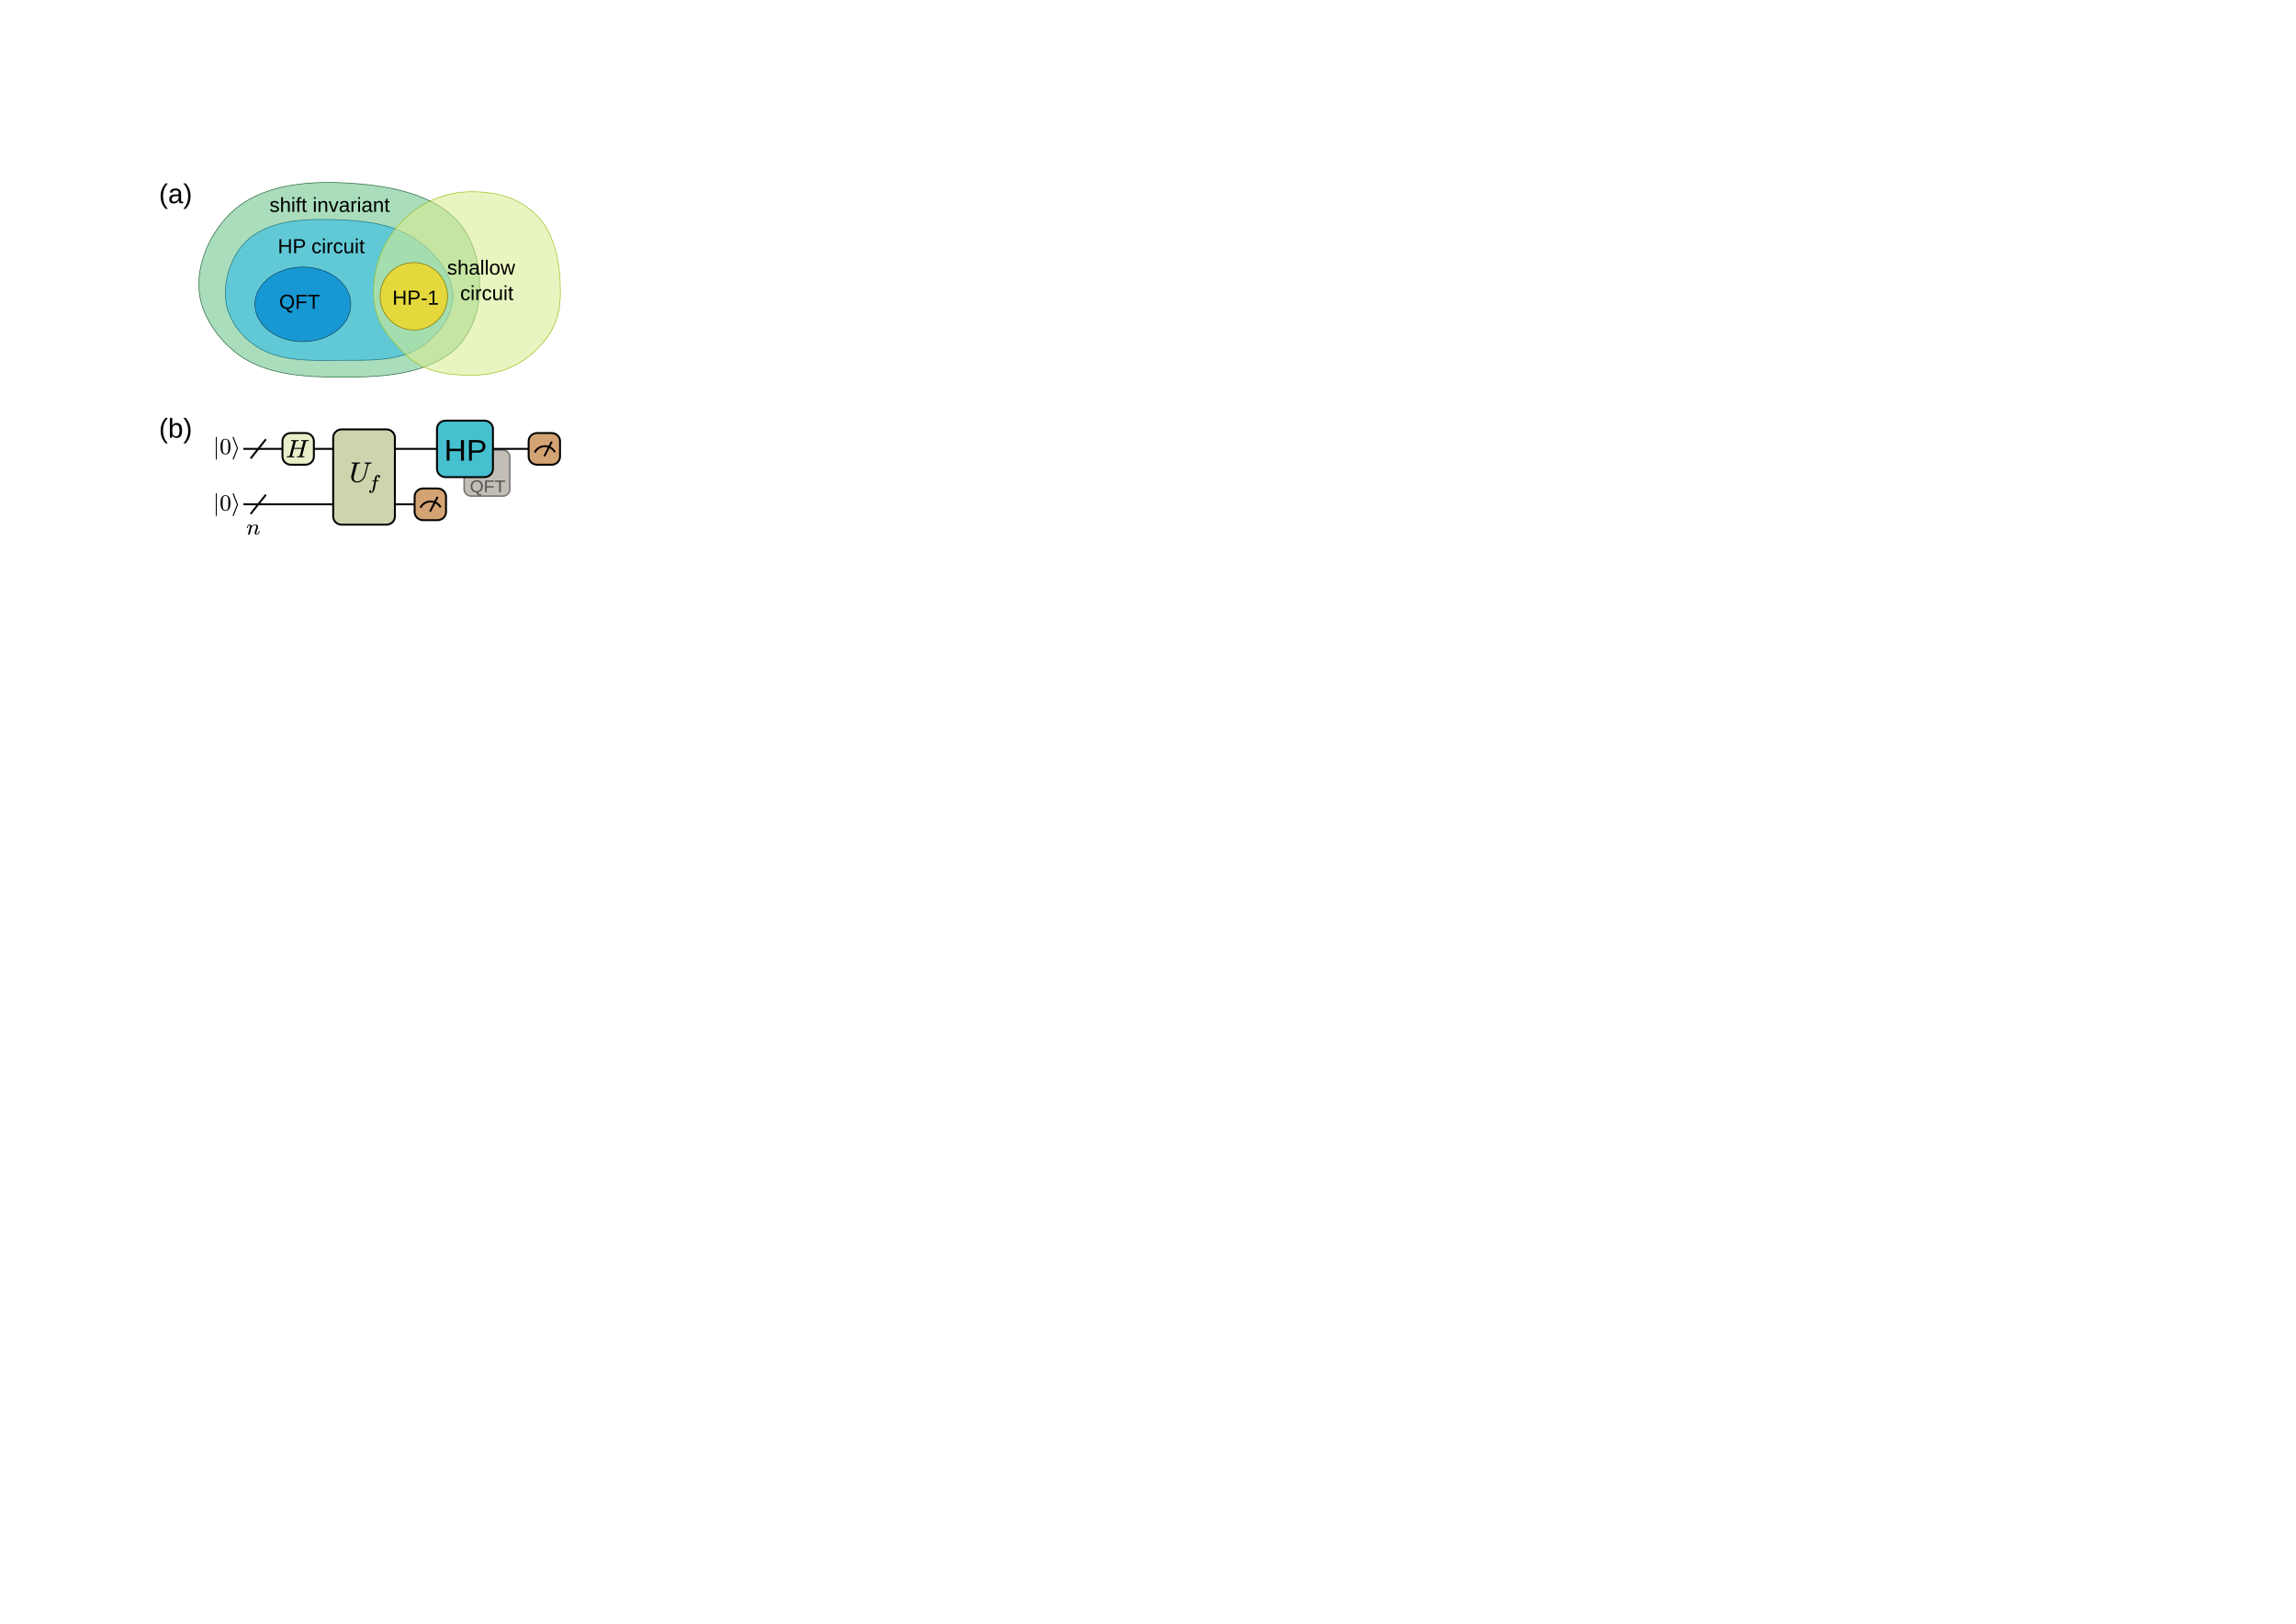
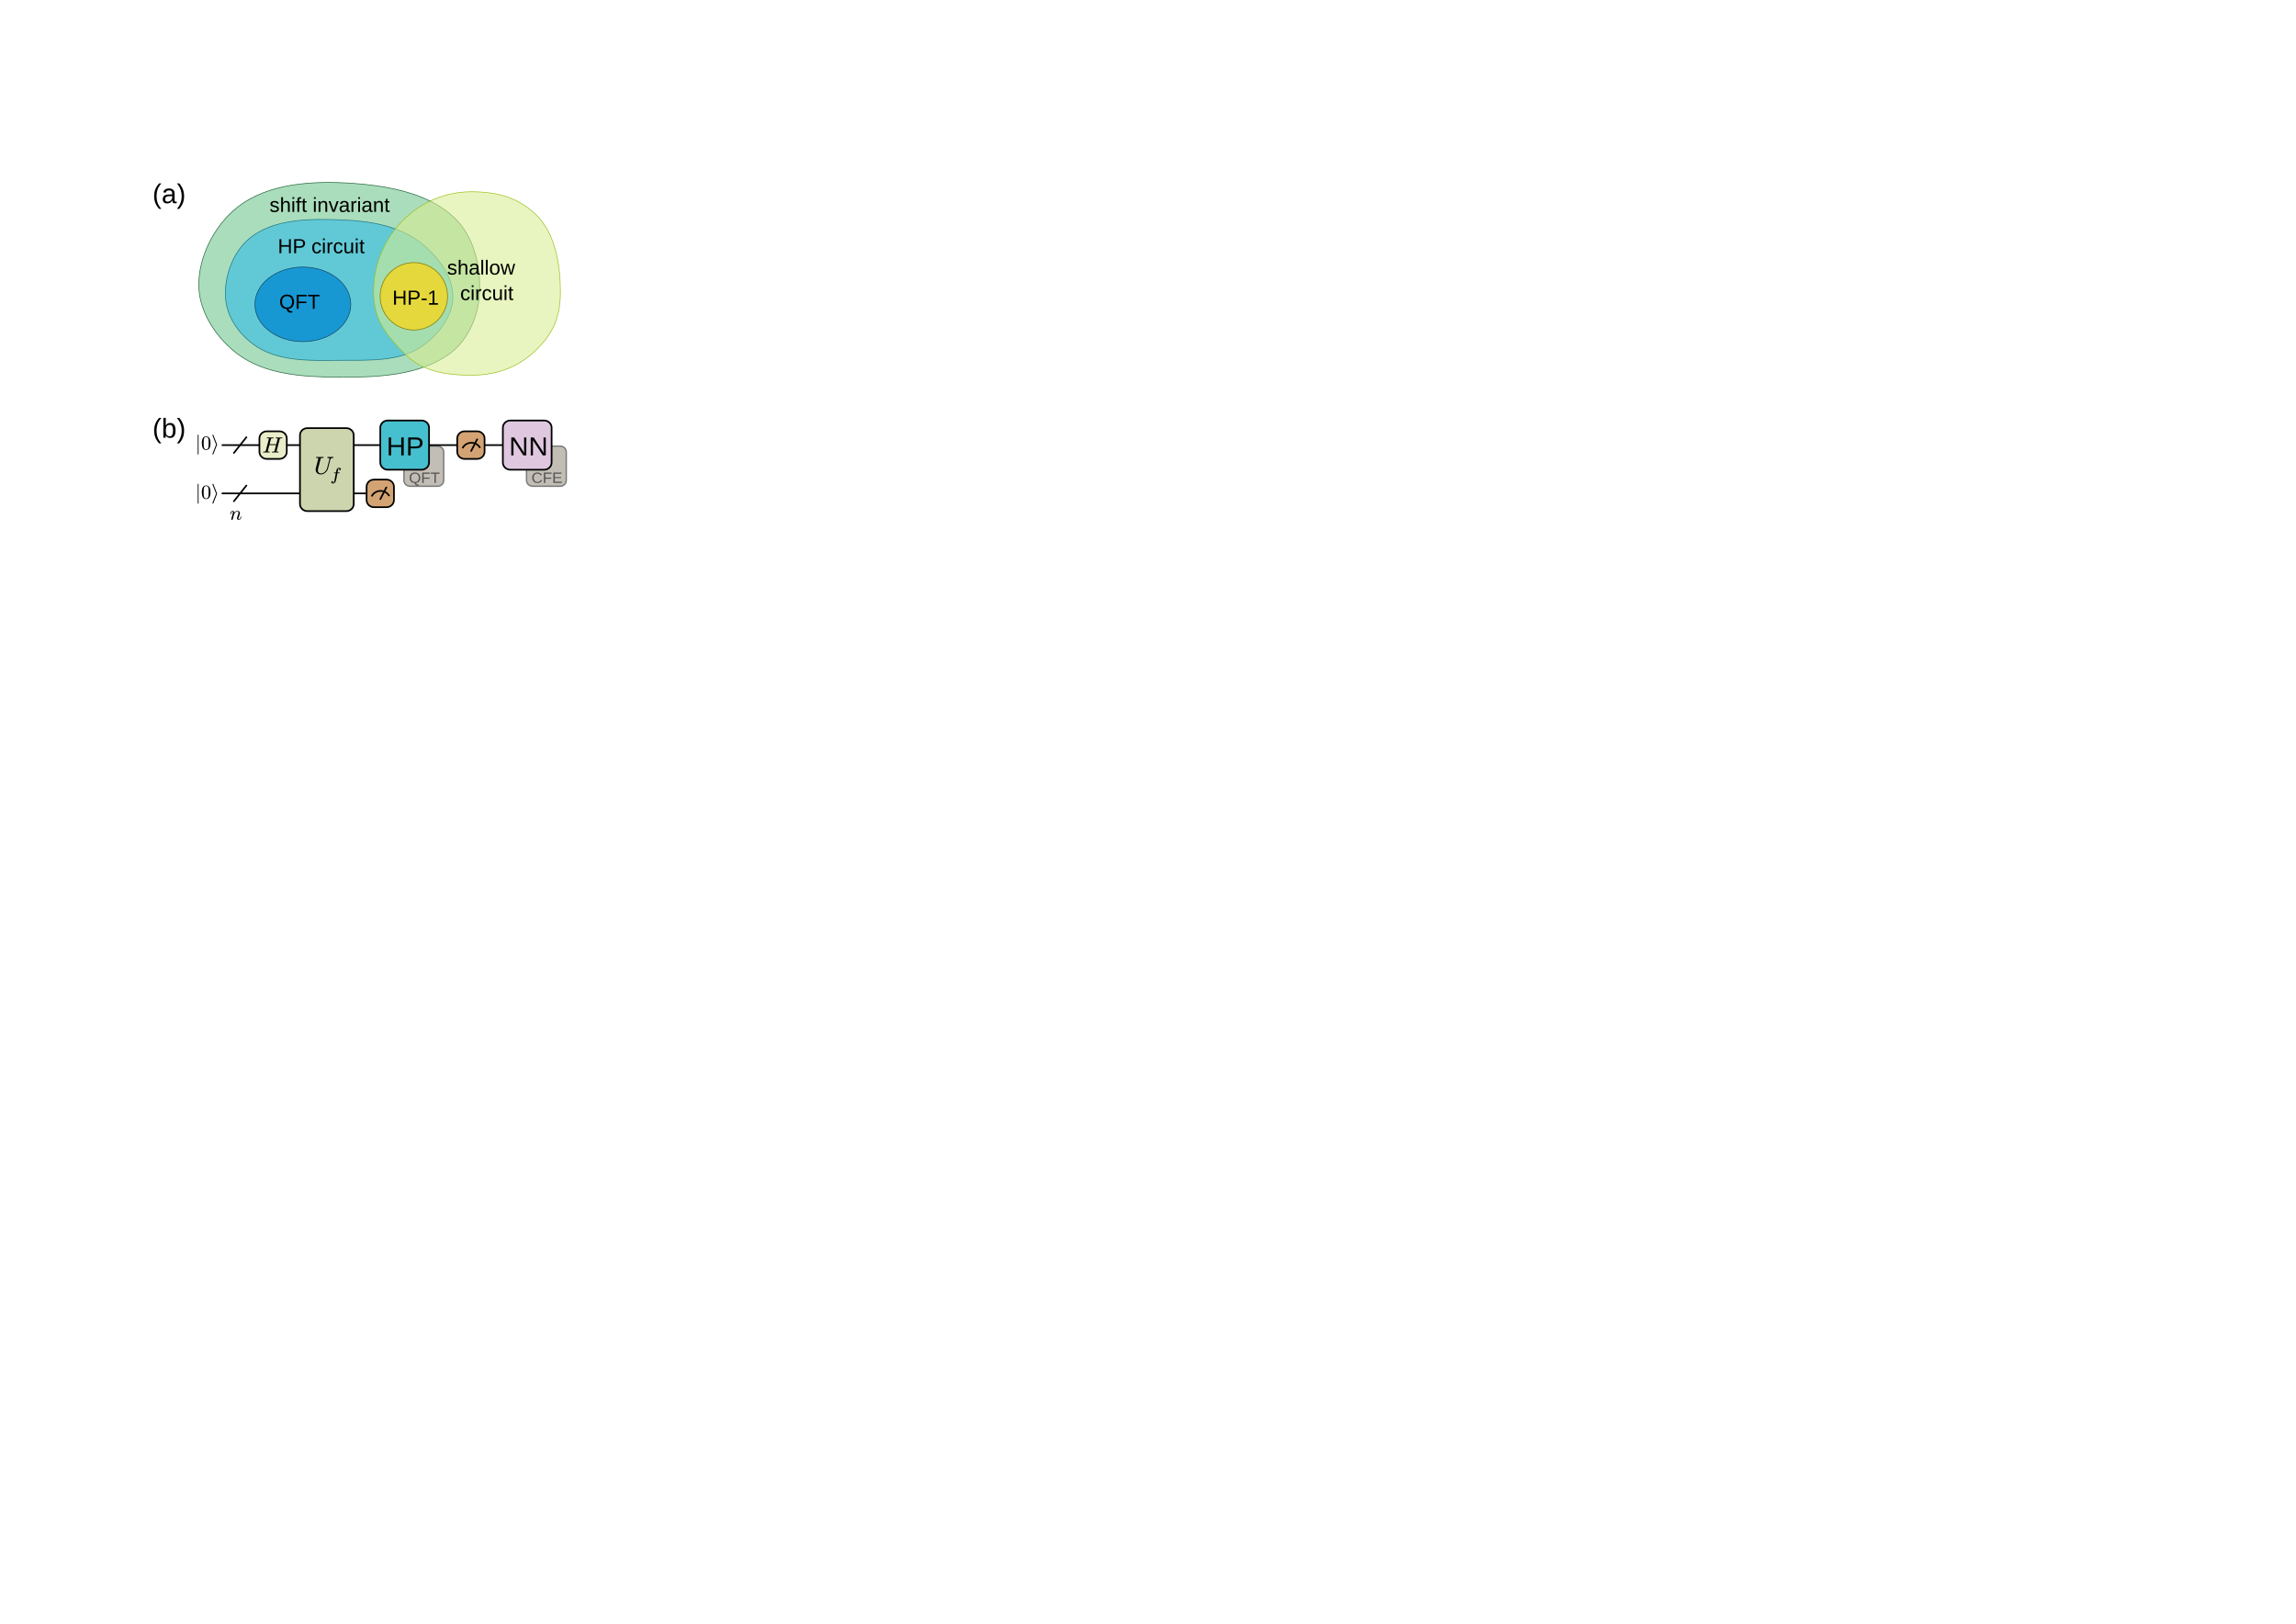
<svg xmlns="http://www.w3.org/2000/svg" width="297mm" height="210mm" viewBox="0 0 297 210" version="1.1" id="svg1" xml:space="preserve">
  <defs id="defs1">
    <rect x="44.901" y="72.125" width="240.77" height="224.86" id="rect1" />
  </defs>
  <g id="layer5" />
  <g id="layer4" style="display:inline">
-     <text xml:space="preserve" style="font-style:normal;font-variant:normal;font-weight:normal;font-stretch:normal;font-size:3.528px;font-family:Arial;-inkscape-font-specification:Arial;writing-mode:lr-tb;direction:ltr;fill:#000000;fill-opacity:1;stroke:none;stroke-width:0.1;stroke-dasharray:none;stroke-opacity:0.98" x="20.564" y="56.609" id="text43">
-       <tspan id="tspan43" style="fill:#000000;fill-opacity:1;stroke:none;stroke-width:0.1" x="20.564" y="56.609">(b)</tspan>
+     <text xml:space="preserve" style="font-style:normal;font-variant:normal;font-weight:normal;font-stretch:normal;font-size:3.528px;font-family:Arial;-inkscape-font-specification:Arial;writing-mode:lr-tb;direction:ltr;fill:#000000;fill-opacity:1;stroke:none;stroke-width:0.1;stroke-dasharray:none;stroke-opacity:0.98" x="19.722" y="56.609" id="text43">
+       <tspan id="tspan43" style="fill:#000000;fill-opacity:1;stroke:none;stroke-width:0.1" x="19.722" y="56.609">(b)</tspan>
    </text>
-     <rect style="fill:#b6b1a7;fill-opacity:0.833;stroke:#797979;stroke-width:0.204;stroke-opacity:1" id="rect31" width="5.901" height="5.956" x="60.042" y="58.204" rx="0.904" ry="0.869" />
-     <path style="fill:none;stroke:#000000;stroke-width:0.248;stroke-opacity:1" d="m 31.474,58.054 39.371,2e-6" id="path5" />
-     <path style="fill:none;stroke:#000000;stroke-width:0.248;stroke-opacity:1" d="M 31.474,65.224 H 57.097" id="path6" />
-     <rect style="fill:#ccd5ae;fill-opacity:1;stroke:#000000;stroke-width:0.248;stroke-opacity:1" id="rect6" width="7.983" height="12.321" x="43.099" y="55.535" ry="1.056" rx="1.098" />
-     <path style="fill:none;stroke:#000000;stroke-width:0.248;stroke-opacity:1" d="m 34.393,56.812 -1.975,2.485" id="path8" />
-     <path style="fill:none;stroke:#000000;stroke-width:0.248;stroke-opacity:1" d="m 34.393,63.982 -1.975,2.485" id="path9" />
-     <rect style="fill:#e9edc9;fill-opacity:1;stroke:#000000;stroke-width:0.248;stroke-opacity:1" id="rect43" width="4.062" height="4.1" x="36.539" y="56.004" rx="1.098" ry="1.056" />
-     <rect style="fill:#d4a373;fill-opacity:1;stroke:#000000;stroke-width:0.248;stroke-opacity:1" id="rect51" width="4.062" height="4.1" x="53.634" y="63.174" rx="1.098" ry="1.056" />
-     <text xml:space="preserve" style="font-style:normal;font-variant:normal;font-weight:normal;font-stretch:normal;font-size:2.253px;font-family:Arial;-inkscape-font-specification:Arial;writing-mode:lr-tb;direction:ltr;fill:#545454;fill-opacity:1;stroke:none;stroke-width:0.124;stroke-dasharray:none;stroke-opacity:1" x="59.592" y="64.931" id="text31" transform="scale(1.019943,0.9804467)">
-       <tspan id="tspan31" style="font-size:2.253px;fill:#545454;fill-opacity:1;stroke:none;stroke-width:0.124" x="59.592" y="64.931">QFT</tspan>
+     <rect style="fill:#b6b1a7;fill-opacity:0.833;stroke:#797979;stroke-width:0.178;stroke-opacity:1" id="rect31" width="5.141" height="5.189" x="52.253" y="57.698" rx="0.788" ry="0.757" />
+     <path style="fill:none;stroke:#000000;stroke-width:0.216;stroke-opacity:1" d="m 28.676,57.567 36.355,2e-6" id="path5" />
+     <path style="fill:none;stroke:#000000;stroke-width:0.216;stroke-opacity:1" d="M 28.676,63.813 H 50.998" id="path6" />
+     <rect style="fill:#ccd5ae;fill-opacity:1;stroke:#000000;stroke-width:0.216;stroke-opacity:1" id="rect6" width="6.954" height="10.733" x="38.803" y="55.373" ry="0.92" rx="0.957" />
+     <path style="fill:none;stroke:#000000;stroke-width:0.216;stroke-opacity:1" d="m 31.921,56.485 -1.72,2.165" id="path8" />
+     <path style="fill:none;stroke:#000000;stroke-width:0.216;stroke-opacity:1" d="m 31.921,62.731 -1.72,2.165" id="path9" />
+     <rect style="fill:#e9edc9;fill-opacity:1;stroke:#000000;stroke-width:0.216;stroke-opacity:1" id="rect43" width="3.538" height="3.571" x="33.557" y="55.782" rx="0.957" ry="0.92" />
+     <rect style="fill:#d4a373;fill-opacity:1;stroke:#000000;stroke-width:0.216;stroke-opacity:1" id="rect51" width="3.538" height="3.571" x="47.42" y="62.027" rx="0.957" ry="0.92" />
+     <text xml:space="preserve" style="font-style:normal;font-variant:normal;font-weight:normal;font-stretch:normal;font-size:1.963px;font-family:Arial;-inkscape-font-specification:Arial;writing-mode:lr-tb;direction:ltr;fill:#545454;fill-opacity:1;stroke:none;stroke-width:0.108;stroke-dasharray:none;stroke-opacity:1" x="51.862" y="63.698" id="text31" transform="scale(1.019943,0.9804468)">
+       <tspan id="tspan31" style="font-size:1.963px;fill:#545454;fill-opacity:1;stroke:none;stroke-width:0.108" x="51.862" y="63.698">QFT</tspan>
    </text>
-     <rect style="fill:#46bfcf;fill-opacity:1;stroke:#000000;stroke-width:0.25;stroke-opacity:1" id="rect114" width="7.239" height="7.306" x="56.528" y="54.401" rx="1.109" ry="1.066" />
-     <rect style="fill:#d4a373;fill-opacity:1;stroke:#000000;stroke-width:0.248;stroke-opacity:1" id="rect115" width="4.062" height="4.1" x="68.382" y="56.004" rx="1.098" ry="1.056" />
-     <g id="g134" transform="matrix(1.085548,0,0,1.043511,5.899627,-32.03888)">
+     <rect style="fill:#46bfcf;fill-opacity:1;stroke:#000000;stroke-width:0.218;stroke-opacity:1" id="rect114" width="6.306" height="6.365" x="49.192" y="54.385" rx="0.966" ry="0.929" />
+     <rect style="fill:#d4a373;fill-opacity:1;stroke:#000000;stroke-width:0.216;stroke-opacity:1" id="rect115" width="3.538" height="3.571" x="59.144" y="55.782" rx="0.957" ry="0.92" />
+     <g id="g134" transform="matrix(0.9456571,0,0,0.9090373,4.714144,-20.91578)">
      <path style="fill:none;fill-opacity:1;stroke:#000000;stroke-width:0.233;stroke-dasharray:none;stroke-dashoffset:0;stroke-opacity:1" id="path124" d="m 58.28,86.785 a 1.333,1.333 0 0 1 1.19,-0.783 1.333,1.333 0 0 1 1.218,0.739" />
      <path style="fill:none;fill-opacity:1;stroke:#000000;stroke-width:0.233;stroke-dasharray:none;stroke-dashoffset:0;stroke-opacity:1" d="m 60.324,85.429 -0.9,1.824" id="path126" />
    </g>
-     <g id="g135" transform="matrix(1.085548,0,0,1.043511,-8.876443,-24.89092)">
+     <g id="g135" transform="matrix(0.9456571,0,0,0.9090373,-7.03525,-14.68895)">
      <path style="fill:none;fill-opacity:1;stroke:#000000;stroke-width:0.233;stroke-dasharray:none;stroke-dashoffset:0;stroke-opacity:1" id="path134" d="m 58.28,86.785 a 1.333,1.333 0 0 1 1.19,-0.783 1.333,1.333 0 0 1 1.218,0.739" />
      <path style="fill:none;fill-opacity:1;stroke:#000000;stroke-width:0.233;stroke-dasharray:none;stroke-dashoffset:0;stroke-opacity:1" d="m 60.324,85.429 -0.9,1.824" id="path135" />
    </g>
-     <text xml:space="preserve" style="font-style:normal;font-variant:normal;font-weight:normal;font-stretch:normal;font-size:3.922px;font-family:Arial;-inkscape-font-specification:Arial;writing-mode:lr-tb;direction:ltr;fill:#000000;fill-opacity:1;stroke:none;stroke-width:0.124;stroke-dasharray:none;stroke-opacity:1" x="56.325" y="60.762" id="text135" transform="scale(1.019943,0.9804468)">
-       <tspan id="tspan135" style="font-size:3.922px;fill:#000000;fill-opacity:1;stroke:none;stroke-width:0.124" x="56.325" y="60.762">HP</tspan>
+     <text xml:space="preserve" style="font-style:normal;font-variant:normal;font-weight:normal;font-stretch:normal;font-size:3.417px;font-family:Arial;-inkscape-font-specification:Arial;writing-mode:lr-tb;direction:ltr;fill:#000000;fill-opacity:1;stroke:none;stroke-width:0.108;stroke-dasharray:none;stroke-opacity:1" x="49.016" y="60.066" id="text135" transform="scale(1.019943,0.9804468)">
+       <tspan id="tspan135" style="font-size:3.417px;fill:#000000;fill-opacity:1;stroke:none;stroke-width:0.108" x="49.016" y="60.066">HP</tspan>
    </text>
-     <g transform="matrix(1.085548,0,0,1.043511,47.17319,61.78565)" id="g141">
+     <g transform="matrix(0.9456571,0,0,0.9090373,42.35272,60.81788)" id="g141">
      <g transform="matrix(0.352778,0,0,0.352778,-1.84468,-1.8923)" id="g140">
        <g class="typst-text" transform="matrix(1,0,0,-1,0,6.83)" id="g137">
          <g id="g136">
            <path d="m 0,0 m 6.42,6.8 c -0.19,0 -0.83,0.03 -1.02,0.03 -0.15,0 -0.22,-0.08 -0.22,-0.24 0,-0.09 0.07,-0.14 0.21,-0.15 0.43,0 0.64,-0.13 0.64,-0.39 0,-0.06 -0.01,-0.13 -0.03,-0.2 l -0.89,-3.53 C 4.96,1.75 4.67,1.26 4.24,0.84 3.77,0.39 3.25,0.17 2.69,0.17 c -0.74,0 -1.17,0.5 -1.17,1.24 l 0.01,0.09 c 0,0.19 0.03,0.41 0.1,0.67 l 0.96,3.85 c 0.05,0.21 0.14,0.34 0.27,0.39 0.06,0.02 0.23,0.03 0.52,0.03 0.26,0 0.37,0 0.37,0.24 0,0.1 -0.06,0.15 -0.17,0.15 l -1.27,-0.03 -1.27,0.03 c -0.16,0 -0.23,-0.09 -0.23,-0.24 0,-0.07 0.03,-0.12 0.08,-0.13 0.1,-0.01 0.18,-0.02 0.23,-0.02 0.31,-0.01 0.49,-0.03 0.54,-0.04 0.05,-0.01 0.07,-0.04 0.07,-0.09 0,-0.02 -0.01,-0.09 -0.04,-0.2 L 0.74,2.3 c -0.05,-0.19 -0.07,-0.38 -0.07,-0.58 0,-1.15 0.83,-1.94 1.98,-1.94 0.65,0 1.25,0.25 1.8,0.76 C 4.98,1.02 5.32,1.58 5.48,2.23 L 6.36,5.74 C 6.49,6.25 6.77,6.43 7.39,6.44 c 0.14,0.01 0.21,0.09 0.21,0.24 v 0.04 c -0.03,0.07 -0.08,0.11 -0.17,0.11 -0.19,0 -0.82,-0.03 -1.01,-0.03 z" id="path136" />
          </g>
        </g>
        <g class="typst-text" transform="matrix(1,0,0,-1,6.23,9.3)" id="g139">
          <g id="g138">
            <path d="m 0,0 m 4.228,4.41 c 0,0.336 -0.35,0.518 -0.714,0.518 -0.168,0 -0.329,-0.049 -0.483,-0.14 -0.259,-0.154 -0.441,-0.434 -0.532,-0.833 -0.035,-0.168 -0.098,-0.476 -0.175,-0.924 H 1.799 c -0.161,0 -0.252,-0.014 -0.252,-0.175 0,-0.084 0.077,-0.126 0.238,-0.126 H 2.261 L 1.666,-0.518 C 1.582,-0.959 1.428,-1.176 1.211,-1.176 h -0.049 c -0.077,0.007 -0.14,0.028 -0.189,0.049 0.133,0.063 0.259,0.224 0.259,0.385 0,0.168 -0.133,0.287 -0.301,0.287 -0.238,0 -0.42,-0.217 -0.42,-0.455 0,-0.336 0.343,-0.518 0.7,-0.518 0.133,0 0.273,0.042 0.406,0.133 0.182,0.119 0.329,0.287 0.441,0.49 0.175,0.315 0.315,0.784 0.427,1.414 L 2.863,2.73 h 0.658 c 0.168,0 0.252,0.021 0.252,0.182 C 3.773,2.989 3.689,3.031 3.528,3.031 H 2.926 C 3.066,3.808 3.15,4.263 3.185,4.403 3.234,4.585 3.339,4.676 3.514,4.676 H 3.563 C 3.647,4.669 3.717,4.648 3.766,4.627 3.633,4.564 3.507,4.403 3.507,4.242 3.507,4.074 3.64,3.955 3.808,3.955 4.046,3.955 4.228,4.172 4.228,4.41 Z" id="path137" />
          </g>
        </g>
      </g>
    </g>
-     <g transform="matrix(0.9607729,0,0,0.9235677,38.45189,58.03303)" id="g148">
+     <g transform="matrix(0.8369611,0,0,0.8045505,35.22302,57.54886)" id="g148">
      <g transform="matrix(0.352778,0,0,0.352778,-1.55399,-1.20474)" id="g147">
        <g class="typst-text" transform="matrix(1,0,0,-1,0,6.83)" id="g143">
          <g id="g142">
            <path d="m 0,0 m 8.81,6.68 c 0,0.1 -0.06,0.15 -0.18,0.15 l -1.27,-0.03 -1.27,0.03 c -0.16,0 -0.23,-0.09 -0.23,-0.24 0,-0.07 0.03,-0.12 0.08,-0.13 0.1,-0.01 0.18,-0.02 0.23,-0.02 0.31,-0.01 0.48,-0.03 0.53,-0.04 0.05,-0.01 0.08,-0.04 0.08,-0.09 -0.01,-0.03 -0.02,-0.09 -0.04,-0.18 L 6.15,3.75 h -2.94 l 0.58,2.27 c 0.05,0.21 0.14,0.34 0.27,0.39 0.07,0.02 0.24,0.03 0.52,0.03 0.27,0 0.38,0 0.38,0.24 0,0.1 -0.06,0.15 -0.18,0.15 L 3.51,6.8 l -1.28,0.03 c -0.16,0 -0.23,-0.09 -0.23,-0.24 0,-0.07 0.03,-0.12 0.09,-0.13 0.1,-0.01 0.18,-0.02 0.23,-0.02 0.31,-0.01 0.49,-0.03 0.54,-0.04 0.05,-0.01 0.07,-0.04 0.07,-0.09 0,-0.02 -0.01,-0.08 -0.04,-0.18 l -1.33,-5.31 c -0.05,-0.22 -0.15,-0.35 -0.3,-0.4 -0.07,-0.02 -0.25,-0.03 -0.56,-0.03 -0.22,0 -0.31,-0.02 -0.31,-0.24 0,-0.1 0.06,-0.15 0.18,-0.15 l 1.26,0.03 0.63,-0.01 c 0.11,0 0.53,-0.02 0.64,-0.02 0.16,0 0.24,0.08 0.24,0.24 0,0.1 -0.11,0.15 -0.32,0.15 -0.4,0 -0.6,0.04 -0.6,0.13 0,0 0.01,0.03 0.03,0.16 L 3.12,3.36 H 6.05 L 5.38,0.68 c -0.03,-0.15 -0.15,-0.25 -0.35,-0.28 -0.05,-0.01 -0.22,-0.01 -0.51,-0.01 -0.19,0 -0.28,-0.08 -0.28,-0.24 0,-0.1 0.06,-0.15 0.18,-0.15 l 1.26,0.03 0.63,-0.01 c 0.11,0 0.52,-0.02 0.65,-0.02 0.16,0 0.24,0.08 0.24,0.24 0,0.1 -0.11,0.15 -0.32,0.15 -0.41,0 -0.61,0.04 -0.61,0.13 0,0 0.01,0.03 0.03,0.16 L 7.64,6.02 c 0.05,0.21 0.14,0.34 0.27,0.39 0.06,0.02 0.23,0.03 0.52,0.03 0.26,0 0.38,0 0.38,0.24 z" id="path141" />
          </g>
        </g>
      </g>
    </g>
    <text xml:space="preserve" style="font-size:3.175px;font-family:Arial;-inkscape-font-specification:Arial;writing-mode:lr-tb;direction:ltr;fill:#fefae0;fill-opacity:0.75;stroke:#000000;stroke-width:0.1;stroke-dasharray:none;stroke-dashoffset:0;stroke-opacity:1" x="94.655" y="91.083" id="text155">
      <tspan id="tspan155" style="stroke-width:0.1" x="94.655" y="91.083" />
    </text>
    <text xml:space="preserve" style="font-style:normal;font-variant:normal;font-weight:normal;font-stretch:normal;font-size:3.175px;font-family:Arial;-inkscape-font-specification:Arial;writing-mode:lr-tb;direction:ltr;fill:#000000;fill-opacity:1;stroke:none;stroke-width:0.1;stroke-dasharray:none;stroke-opacity:1" x="93.744" y="78.916" id="text156">
      <tspan id="tspan156" style="font-size:3.175px;fill:#000000;fill-opacity:1;stroke:none;stroke-width:0.1" x="93.744" y="78.916" />
    </text>
-     <g transform="matrix(1.085548,0,0,1.043511,29.1702,57.97671)" id="g22">
+     <g transform="matrix(0.9456571,0,0,0.9090373,26.66971,57.49979)" id="g22">
      <g transform="matrix(0.352778,0,0,0.352778,-1.49154,-1.22202)" id="g21">
        <g class="typst-text" transform="matrix(1,0,0,-1,0,5.464)" id="g16">
          <g id="g15">
            <path d="m 0,0 m 1.112,-2 c 0.104,0 0.16,0.064 0.16,0.192 v 7.616 c 0,0.128 -0.056,0.192 -0.16,0.192 -0.104,0 -0.16,-0.064 -0.16,-0.192 v -7.616 C 0.952,-1.936 1.008,-2 1.112,-2 Z" id="path15" />
          </g>
        </g>
        <g class="typst-text" transform="matrix(1,0,0,-1,2.224,5.464)" id="g18">
          <g id="g17">
            <path d="m 0,0 m 1.992,-0.176 c 1.128,0 1.688,0.912 1.688,2.736 0,1.224 -0.256,2.04 -0.76,2.44 -0.28,0.216 -0.592,0.328 -0.92,0.328 -1.128,0 -1.688,-0.92 -1.688,-2.768 0,-1.472 0.392,-2.736 1.68,-2.736 z M 2.888,4.192 c 0.056,-0.28 0.08,-0.792 0.08,-1.536 0,-0.736 -0.032,-1.28 -0.088,-1.632 C 2.776,0.384 2.48,0.064 1.992,0.064 c -0.184,0 -0.368,0.072 -0.536,0.208 -0.216,0.184 -0.344,0.56 -0.4,1.136 -0.024,0.2 -0.032,0.616 -0.032,1.248 0,0.696 0.024,1.184 0.064,1.448 0.072,0.44 0.216,0.72 0.44,0.84 0.176,0.096 0.328,0.144 0.464,0.144 0.52,0 0.808,-0.424 0.896,-0.896 z" id="path16" />
          </g>
        </g>
        <g class="typst-text" transform="matrix(1,0,0,-1,6.224,5.464)" id="g20">
          <g id="g19">
            <path d="m 0,0 m 2.224,1.936 c 0.008,0.016 0.008,0.04 0.008,0.064 0,0.024 0,0.048 -0.008,0.064 L 0.784,5.88 c -0.032,0.08 -0.088,0.12 -0.176,0.12 -0.12,0 -0.184,-0.064 -0.184,-0.192 0,-0.024 0,-0.048 0.008,-0.064 L 1.848,2 0.432,-1.736 c -0.008,-0.016 -0.008,-0.04 -0.008,-0.072 0,-0.128 0.064,-0.192 0.184,-0.192 0.088,0 0.144,0.04 0.176,0.12 z" id="path18" />
          </g>
        </g>
      </g>
    </g>
-     <g transform="matrix(1.085548,0,0,1.043511,29.1702,65.26852)" id="g30">
+     <g transform="matrix(0.9456571,0,0,0.9090373,26.66971,63.85193)" id="g30">
      <g transform="matrix(0.352778,0,0,0.352778,-1.49154,-1.22202)" id="g29">
        <g class="typst-text" transform="matrix(1,0,0,-1,0,5.464)" id="g24">
          <g id="g23">
            <path d="m 0,0 m 1.112,-2 c 0.104,0 0.16,0.064 0.16,0.192 v 7.616 c 0,0.128 -0.056,0.192 -0.16,0.192 -0.104,0 -0.16,-0.064 -0.16,-0.192 v -7.616 C 0.952,-1.936 1.008,-2 1.112,-2 Z" id="path23" />
          </g>
        </g>
        <g class="typst-text" transform="matrix(1,0,0,-1,2.224,5.464)" id="g26">
          <g id="g25">
            <path d="m 0,0 m 1.992,-0.176 c 1.128,0 1.688,0.912 1.688,2.736 0,1.224 -0.256,2.04 -0.76,2.44 -0.28,0.216 -0.592,0.328 -0.92,0.328 -1.128,0 -1.688,-0.92 -1.688,-2.768 0,-1.472 0.392,-2.736 1.68,-2.736 z M 2.888,4.192 c 0.056,-0.28 0.08,-0.792 0.08,-1.536 0,-0.736 -0.032,-1.28 -0.088,-1.632 C 2.776,0.384 2.48,0.064 1.992,0.064 c -0.184,0 -0.368,0.072 -0.536,0.208 -0.216,0.184 -0.344,0.56 -0.4,1.136 -0.024,0.2 -0.032,0.616 -0.032,1.248 0,0.696 0.024,1.184 0.064,1.448 0.072,0.44 0.216,0.72 0.44,0.84 0.176,0.096 0.328,0.144 0.464,0.144 0.52,0 0.808,-0.424 0.896,-0.896 z" id="path24" />
          </g>
        </g>
        <g class="typst-text" transform="matrix(1,0,0,-1,6.224,5.464)" id="g28">
          <g id="g27">
            <path d="m 0,0 m 2.224,1.936 c 0.008,0.016 0.008,0.04 0.008,0.064 0,0.024 0,0.048 -0.008,0.064 L 0.784,5.88 c -0.032,0.08 -0.088,0.12 -0.176,0.12 -0.12,0 -0.184,-0.064 -0.184,-0.192 0,-0.024 0,-0.048 0.008,-0.064 L 1.848,2 0.432,-1.736 c -0.008,-0.016 -0.008,-0.04 -0.008,-0.072 0,-0.128 0.064,-0.192 0.184,-0.192 0.088,0 0.144,0.04 0.176,0.12 z" id="path26" />
          </g>
        </g>
      </g>
    </g>
-     <text xml:space="preserve" transform="scale(0.2645833)" id="text1" style="fill:#d3bddf;text-orientation:auto;stroke-width:0.227;font-size:8px;text-align:center;stroke:#9a244f;writing-mode:lr-tb;direction:ltr;white-space:pre;shape-inside:url(#rect1)" />
+     <text xml:space="preserve" transform="scale(0.2645833)" id="text1" style="font-size:8px;text-align:center;writing-mode:lr-tb;direction:ltr;white-space:pre;shape-inside:url(#rect1);display:inline;fill:#d3bddf;stroke:#9a244f;stroke-width:0.227" />
+     <rect style="fill:#b6b1a7;fill-opacity:0.833;stroke:#797979;stroke-width:0.178;stroke-opacity:1" id="rect4" width="5.141" height="5.189" x="68.109" y="57.698" rx="0.788" ry="0.757" />
+     <text xml:space="preserve" style="font-style:normal;font-variant:normal;font-weight:normal;font-stretch:normal;font-size:1.963px;font-family:Arial;-inkscape-font-specification:Arial;writing-mode:lr-tb;direction:ltr;fill:#545454;fill-opacity:1;stroke:none;stroke-width:0.108;stroke-dasharray:none;stroke-opacity:1" x="67.408" y="63.698" id="text4" transform="scale(1.019943,0.9804468)">
+       <tspan id="tspan4" style="font-size:1.963px;fill:#545454;fill-opacity:1;stroke:none;stroke-width:0.108" x="67.408" y="63.698">CFE</tspan>
+     </text>
+     <rect style="fill:#dfc8df;fill-opacity:1;stroke:#000000;stroke-width:0.218;stroke-opacity:1" id="rect5" width="6.306" height="6.365" x="65.048" y="54.385" rx="0.966" ry="0.929" />
+     <text xml:space="preserve" style="font-style:normal;font-variant:normal;font-weight:normal;font-stretch:normal;font-size:3.417px;font-family:Arial;-inkscape-font-specification:Arial;writing-mode:lr-tb;direction:ltr;fill:#000000;fill-opacity:1;stroke:none;stroke-width:0.108;stroke-dasharray:none;stroke-opacity:1" x="64.562" y="60.066" id="text5" transform="scale(1.019943,0.9804468)">
+       <tspan id="tspan5" style="font-size:3.417px;fill:#000000;fill-opacity:1;stroke:none;stroke-width:0.108" x="64.562" y="60.066">NN</tspan>
+     </text>
+     <text xml:space="preserve" style="font-style:normal;font-variant:normal;font-weight:normal;font-stretch:normal;font-size:1.963px;font-family:Arial;-inkscape-font-specification:Arial;writing-mode:lr-tb;direction:ltr;fill:#545454;fill-opacity:1;stroke:none;stroke-width:0.108;stroke-dasharray:none;stroke-opacity:1" x="67.408" y="63.698" id="text9" transform="scale(1.019943,0.9804468)">
+       <tspan id="tspan9" style="font-size:1.963px;fill:#545454;fill-opacity:1;stroke:none;stroke-width:0.108" x="67.408" y="63.698" />
+     </text>
  </g>
  <g id="layer3" />
  <g id="layer2" style="display:inline" />
  <g id="layer1">
    <path id="path1" style="fill:#76c893;fill-opacity:0.62;stroke:#2a6940;stroke-width:0.086;stroke-opacity:1" d="m 61.962,38.661 c -0.276,2.602 -1.55,5.373 -3.632,6.958 -3.992,3.039 -9.7,3.19 -14.717,3.162 -4.348,-0.025 -9.2,-0.332 -12.721,-2.883 -2.714,-1.966 -5.008,-5.278 -5.165,-8.626 -0.182,-3.868 1.958,-8.096 5.006,-10.484 3.983,-3.121 9.817,-3.43 14.865,-3.075 4.796,0.337 10.306,1.343 13.577,4.867 2.372,2.556 3.156,6.615 2.788,10.082 z" />
    <path id="path2" style="fill:#34bce5;fill-opacity:0.62;stroke:#227782;stroke-width:0.087;stroke-opacity:1" d="m 58.587,38.429 c -0.038,2.556 -2.01,5.045 -4.144,6.453 -2.889,1.906 -6.78,1.7 -10.241,1.719 -3.677,0.02 -7.781,0.245 -10.897,-1.706 -2.02,-1.265 -3.768,-3.509 -4.078,-5.871 -0.373,-2.837 0.745,-6.205 2.91,-8.075 3.172,-2.741 8.137,-2.673 12.326,-2.499 3.416,0.142 7.14,0.78 9.848,2.866 2.192,1.688 4.317,4.347 4.276,7.113 z" />
    <path id="path4" style="fill:#d9ed92;fill-opacity:0.573;stroke:#9ac01f;stroke-width:0.083;stroke-opacity:1" d="m 72.491,37.755 c 0,3.578 -1.197,5.61 -3.137,7.504 -2.145,2.094 -4.884,3.269 -8.377,3.269 -3.493,0 -6.451,-0.541 -8.741,-2.885 -2.289,-2.345 -3.909,-4.31 -3.909,-7.888 0,-3.578 1.416,-6.817 3.705,-9.161 2.289,-2.345 5.451,-3.795 8.944,-3.795 3.493,0 6.258,0.819 8.547,3.164 2.289,2.345 2.967,6.215 2.967,9.792 z" />
    <text xml:space="preserve" style="font-style:normal;font-variant:normal;font-weight:normal;font-stretch:normal;font-size:2.641px;font-family:Arial;-inkscape-font-specification:Arial;writing-mode:lr-tb;direction:ltr;fill:#000000;fill-opacity:1;stroke:none;stroke-width:0.083;stroke-dasharray:none;stroke-opacity:1" x="34.865" y="27.406" id="text2">
      <tspan id="tspan2" style="font-size:2.641px;fill:#000000;fill-opacity:1;stroke:none;stroke-width:0.083" x="34.865" y="27.406">shift invariant</tspan>
    </text>
    <text xml:space="preserve" style="font-style:normal;font-variant:normal;font-weight:normal;font-stretch:normal;font-size:2.641px;font-family:Arial;-inkscape-font-specification:Arial;writing-mode:lr-tb;direction:ltr;fill:#000000;fill-opacity:1;stroke:none;stroke-width:0.083;stroke-dasharray:none;stroke-opacity:1" x="35.93" y="32.749" id="text2-1">
      <tspan id="tspan2-2" style="font-size:2.641px;fill:#000000;fill-opacity:1;stroke:none;stroke-width:0.083" x="35.93" y="32.749">HP circuit</tspan>
    </text>
    <text xml:space="preserve" style="font-style:normal;font-variant:normal;font-weight:normal;font-stretch:normal;font-size:2.641px;font-family:Arial;-inkscape-font-specification:Arial;text-align:center;writing-mode:lr-tb;direction:ltr;text-anchor:middle;fill:#000000;fill-opacity:1;stroke:none;stroke-width:0.083;stroke-dasharray:none;stroke-opacity:1" x="64.808" y="35.507" id="text2-1-3">
      <tspan id="tspan2-2-85" style="font-size:2.641px;fill:#000000;fill-opacity:1;stroke:none;stroke-width:0.083" x="64.808" y="35.507">shallow</tspan>
      <tspan style="font-size:2.641px;fill:#000000;fill-opacity:1;stroke:none;stroke-width:0.083" x="64.808" y="38.808" id="tspan6">circuit</tspan>
    </text>
    <ellipse style="fill:#1496d3;fill-opacity:0.955;stroke:#12435c;stroke-width:0.081;stroke-dasharray:none;stroke-opacity:1" id="path3" cx="39.174" cy="39.361" rx="6.201" ry="4.823" />
    <text xml:space="preserve" style="font-style:normal;font-variant:normal;font-weight:normal;font-stretch:normal;font-size:2.641px;font-family:Arial;-inkscape-font-specification:Arial;writing-mode:lr-tb;direction:ltr;fill:#000000;fill-opacity:1;stroke:none;stroke-width:0.083;stroke-dasharray:none;stroke-opacity:1" x="36.109" y="39.941" id="text2-1-8">
      <tspan id="tspan2-2-8" style="font-size:2.641px;fill:#000000;fill-opacity:1;stroke:none;stroke-width:0.083" x="36.109" y="39.941">QFT</tspan>
    </text>
    <text xml:space="preserve" style="font-style:normal;font-variant:normal;font-weight:normal;font-stretch:normal;font-size:3.528px;font-family:Arial;-inkscape-font-specification:Arial;writing-mode:lr-tb;direction:ltr;fill:#ffd843;fill-opacity:0.412;stroke:#185b7d;stroke-width:0.1;stroke-dasharray:none;stroke-opacity:0.803" x="81.775" y="33.258" id="text7">
      <tspan id="tspan7" style="stroke-width:0.1" x="81.775" y="33.258" />
    </text>
    <circle style="fill:#ffd60a;fill-opacity:0.698;stroke:#817a0f;stroke-width:0.092;stroke-dasharray:none;stroke-opacity:0.98" id="path7" cx="53.533" cy="38.324" r="4.362" />
-     <text xml:space="preserve" style="font-style:normal;font-variant:normal;font-weight:normal;font-stretch:normal;font-size:3.528px;font-family:Arial;-inkscape-font-specification:Arial;writing-mode:lr-tb;direction:ltr;fill:#000000;fill-opacity:1;stroke:none;stroke-width:0.1;stroke-dasharray:none;stroke-opacity:0.98" x="20.564" y="26.281" id="text8">
-       <tspan id="tspan8" style="fill:#000000;fill-opacity:1;stroke:none;stroke-width:0.1" x="20.564" y="26.281">(a)</tspan>
+     <text xml:space="preserve" style="font-style:normal;font-variant:normal;font-weight:normal;font-stretch:normal;font-size:3.528px;font-family:Arial;-inkscape-font-specification:Arial;writing-mode:lr-tb;direction:ltr;fill:#000000;fill-opacity:1;stroke:none;stroke-width:0.1;stroke-dasharray:none;stroke-opacity:0.98" x="19.722" y="26.281" id="text8">
+       <tspan id="tspan8" style="fill:#000000;fill-opacity:1;stroke:none;stroke-width:0.1" x="19.722" y="26.281">(a)</tspan>
    </text>
    <text xml:space="preserve" style="font-style:normal;font-variant:normal;font-weight:normal;font-stretch:normal;font-size:2.641px;font-family:Arial;-inkscape-font-specification:Arial;writing-mode:lr-tb;direction:ltr;fill:#000000;fill-opacity:1;stroke:none;stroke-width:0.083;stroke-dasharray:none;stroke-opacity:1" x="50.755" y="39.408" id="text2-1-9">
      <tspan id="tspan2-2-84" style="font-size:2.641px;fill:#000000;fill-opacity:1;stroke:none;stroke-width:0.083" x="50.755" y="39.408">HP-1</tspan>
    </text>
-     <g transform="matrix(1.085548,0,0,1.043511,39.52974,46.33124)" id="g31">
+     <g transform="matrix(0.9456571,0,0,0.9090373,36.39583,47.35503)" id="g31">
      <g transform="matrix(0.352778,0,0,0.352778,-7.073214,19.91517)" id="g14">
        <g class="typst-text" transform="matrix(1,0,0,-1,0,5.464)" id="g13">
          <g id="g12">
            <path d="M 0,0 M 4.296,1.096 C 4.112,0.464 3.848,0.144 3.52,0.144 c -0.104,0 -0.16,0.08 -0.16,0.232 0,0.112 0.048,0.296 0.144,0.544 C 3.824,1.792 3.984,2.368 3.984,2.664 c 0,0.56 -0.376,0.872 -0.936,0.872 C 2.576,3.536 2.168,3.328 1.84,2.904 1.776,3.256 1.496,3.536 1.088,3.536 c -0.448,0 -0.624,-0.416 -0.736,-0.776 C 0.272,2.504 0.232,2.352 0.232,2.296 c 0,-0.072 0.04,-0.112 0.128,-0.112 0.04,0 0.064,0.008 0.088,0.024 0.04,0.072 0.064,0.128 0.072,0.184 0.144,0.608 0.328,0.912 0.544,0.912 0.144,0 0.216,-0.112 0.216,-0.336 0,-0.104 -0.04,-0.32 -0.128,-0.648 L 0.696,0.504 c -0.024,-0.104 -0.072,-0.312 -0.072,-0.352 0,-0.16 0.088,-0.24 0.264,-0.24 0.152,0 0.264,0.08 0.32,0.24 0.016,0.04 0.064,0.24 0.152,0.584 L 1.528,1.448 1.768,2.36 C 1.856,2.544 1.992,2.728 2.16,2.92 2.392,3.176 2.68,3.304 3.024,3.304 3.288,3.304 3.416,3.128 3.416,2.784 3.416,2.48 3.248,1.872 2.904,0.96 c -0.056,-0.144 -0.08,-0.264 -0.08,-0.368 0,-0.392 0.296,-0.68 0.68,-0.68 0.352,0 0.632,0.2 0.832,0.6 0.152,0.32 0.232,0.536 0.232,0.64 0,0.072 -0.04,0.112 -0.128,0.112 -0.024,0 -0.144,-0.072 -0.144,-0.168 z" id="path11" />
          </g>
        </g>
      </g>
    </g>
  </g>
</svg>
